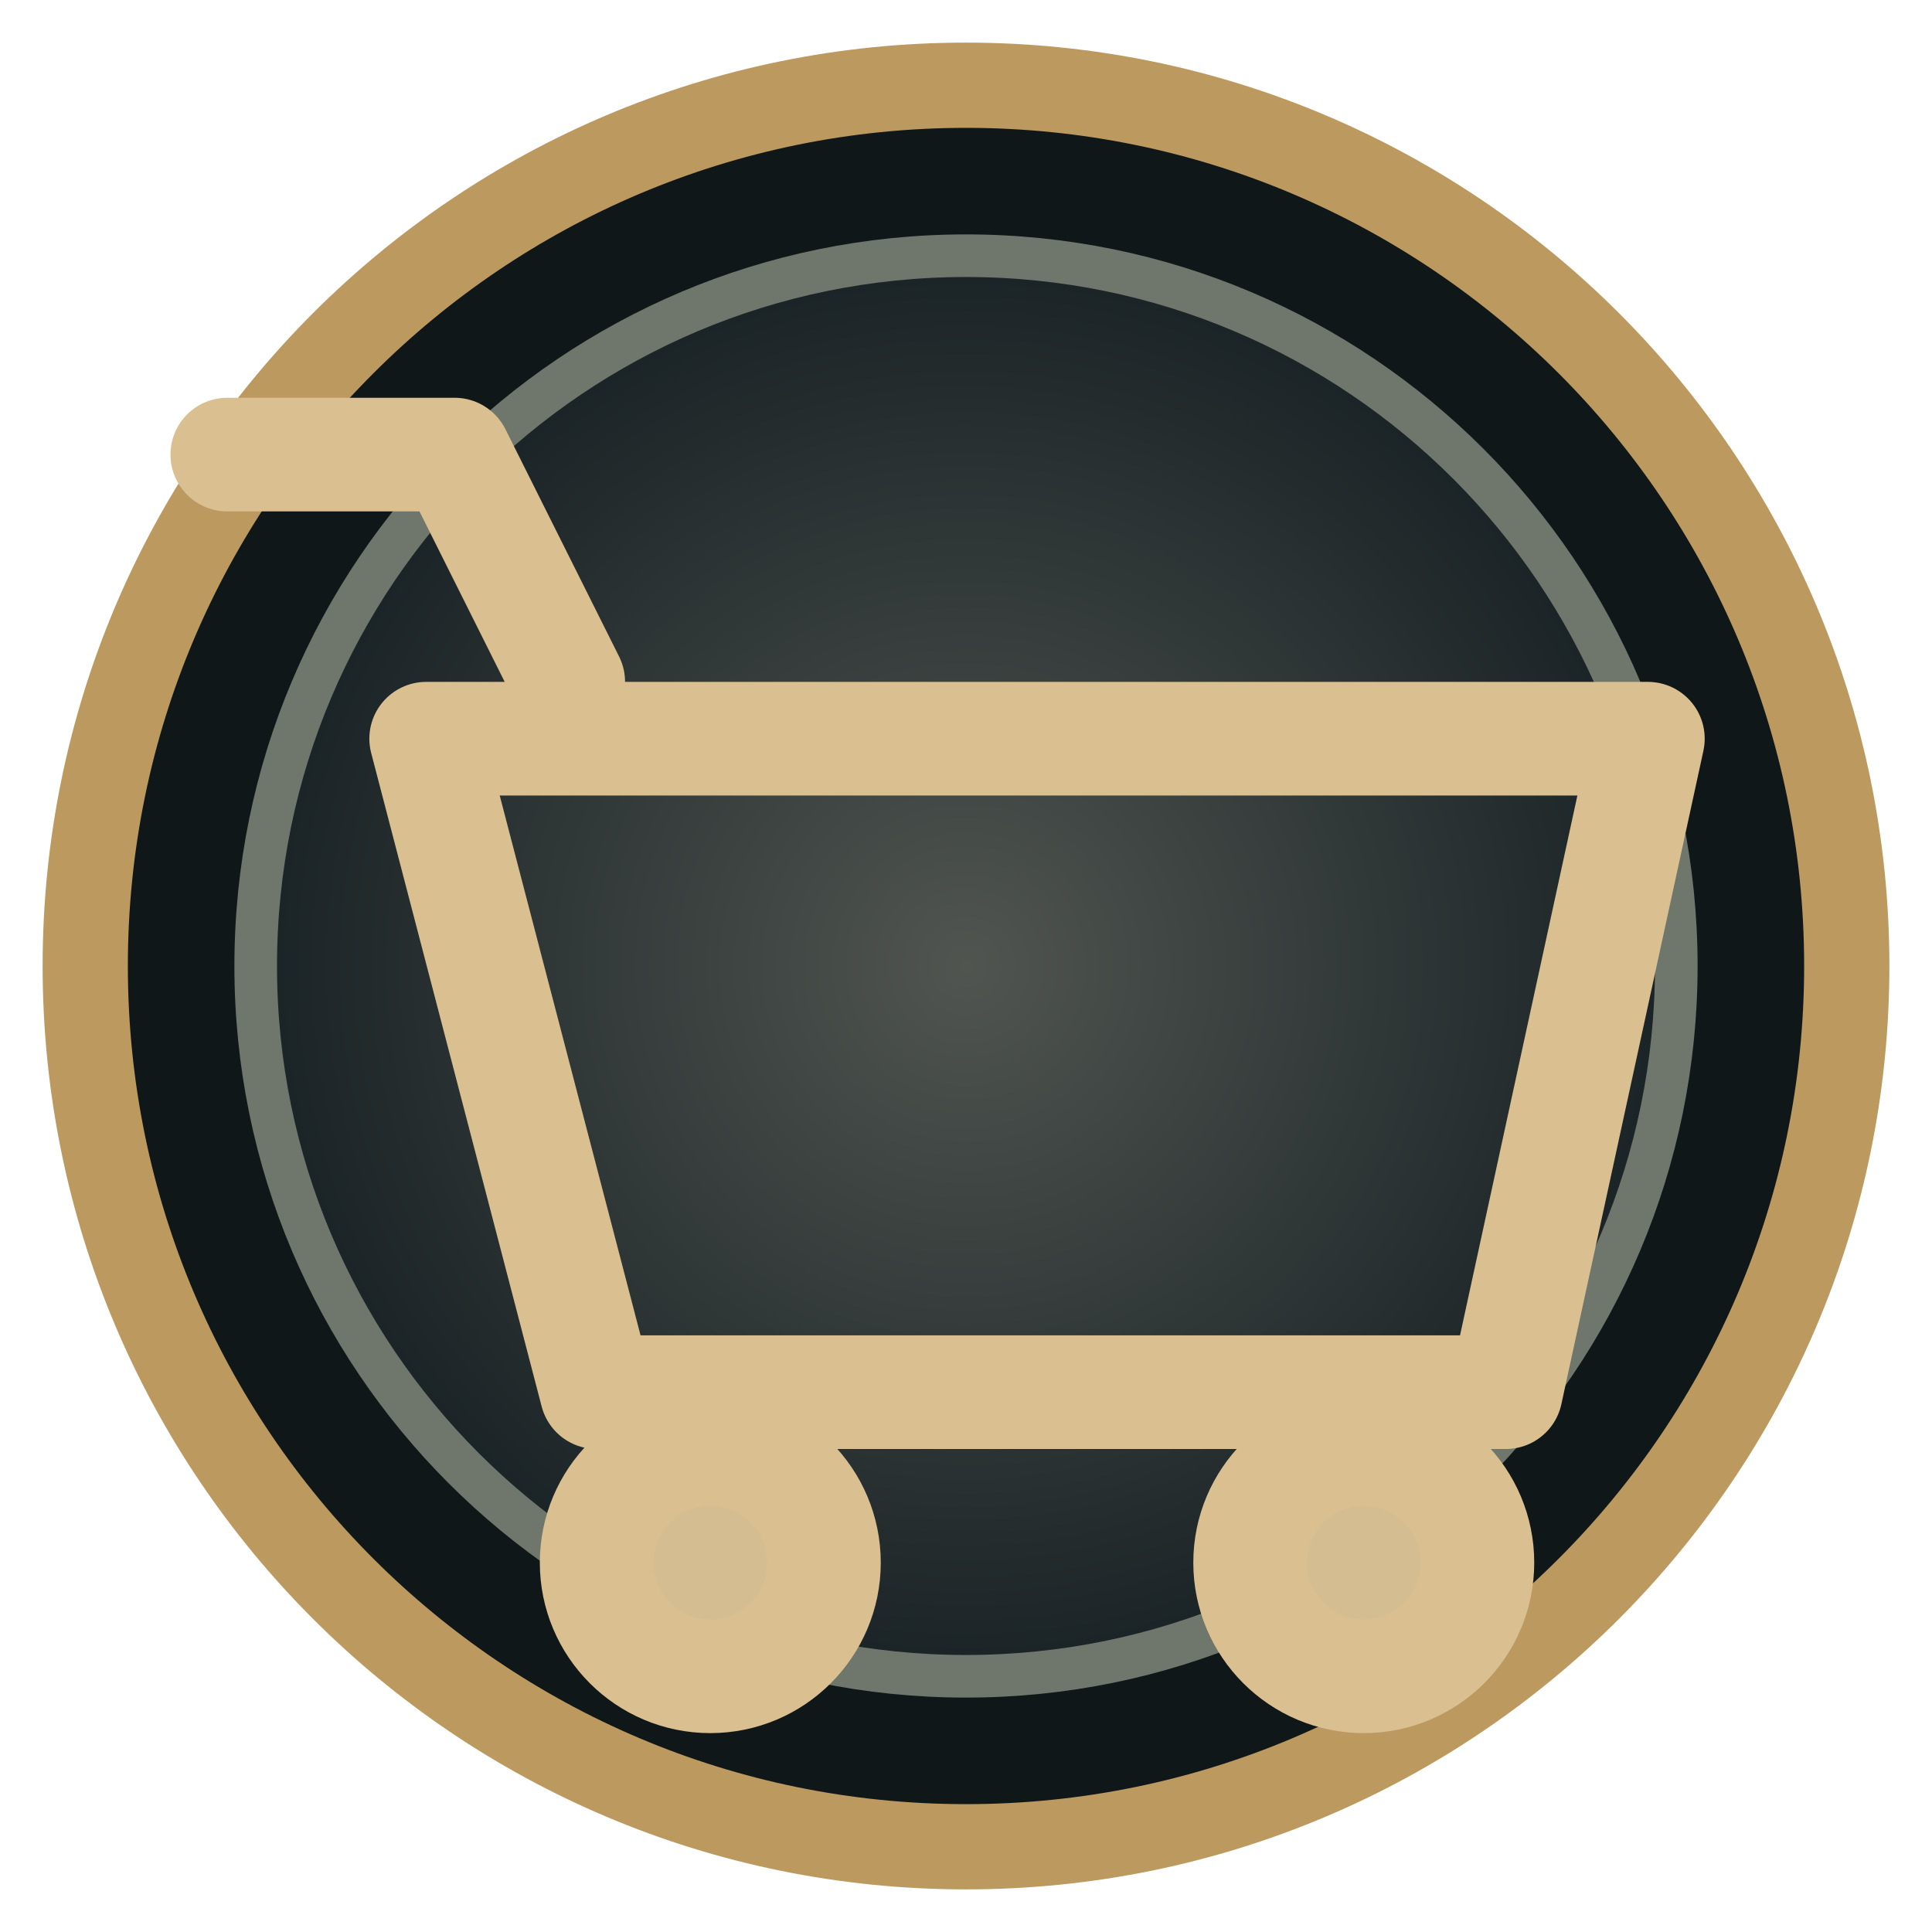
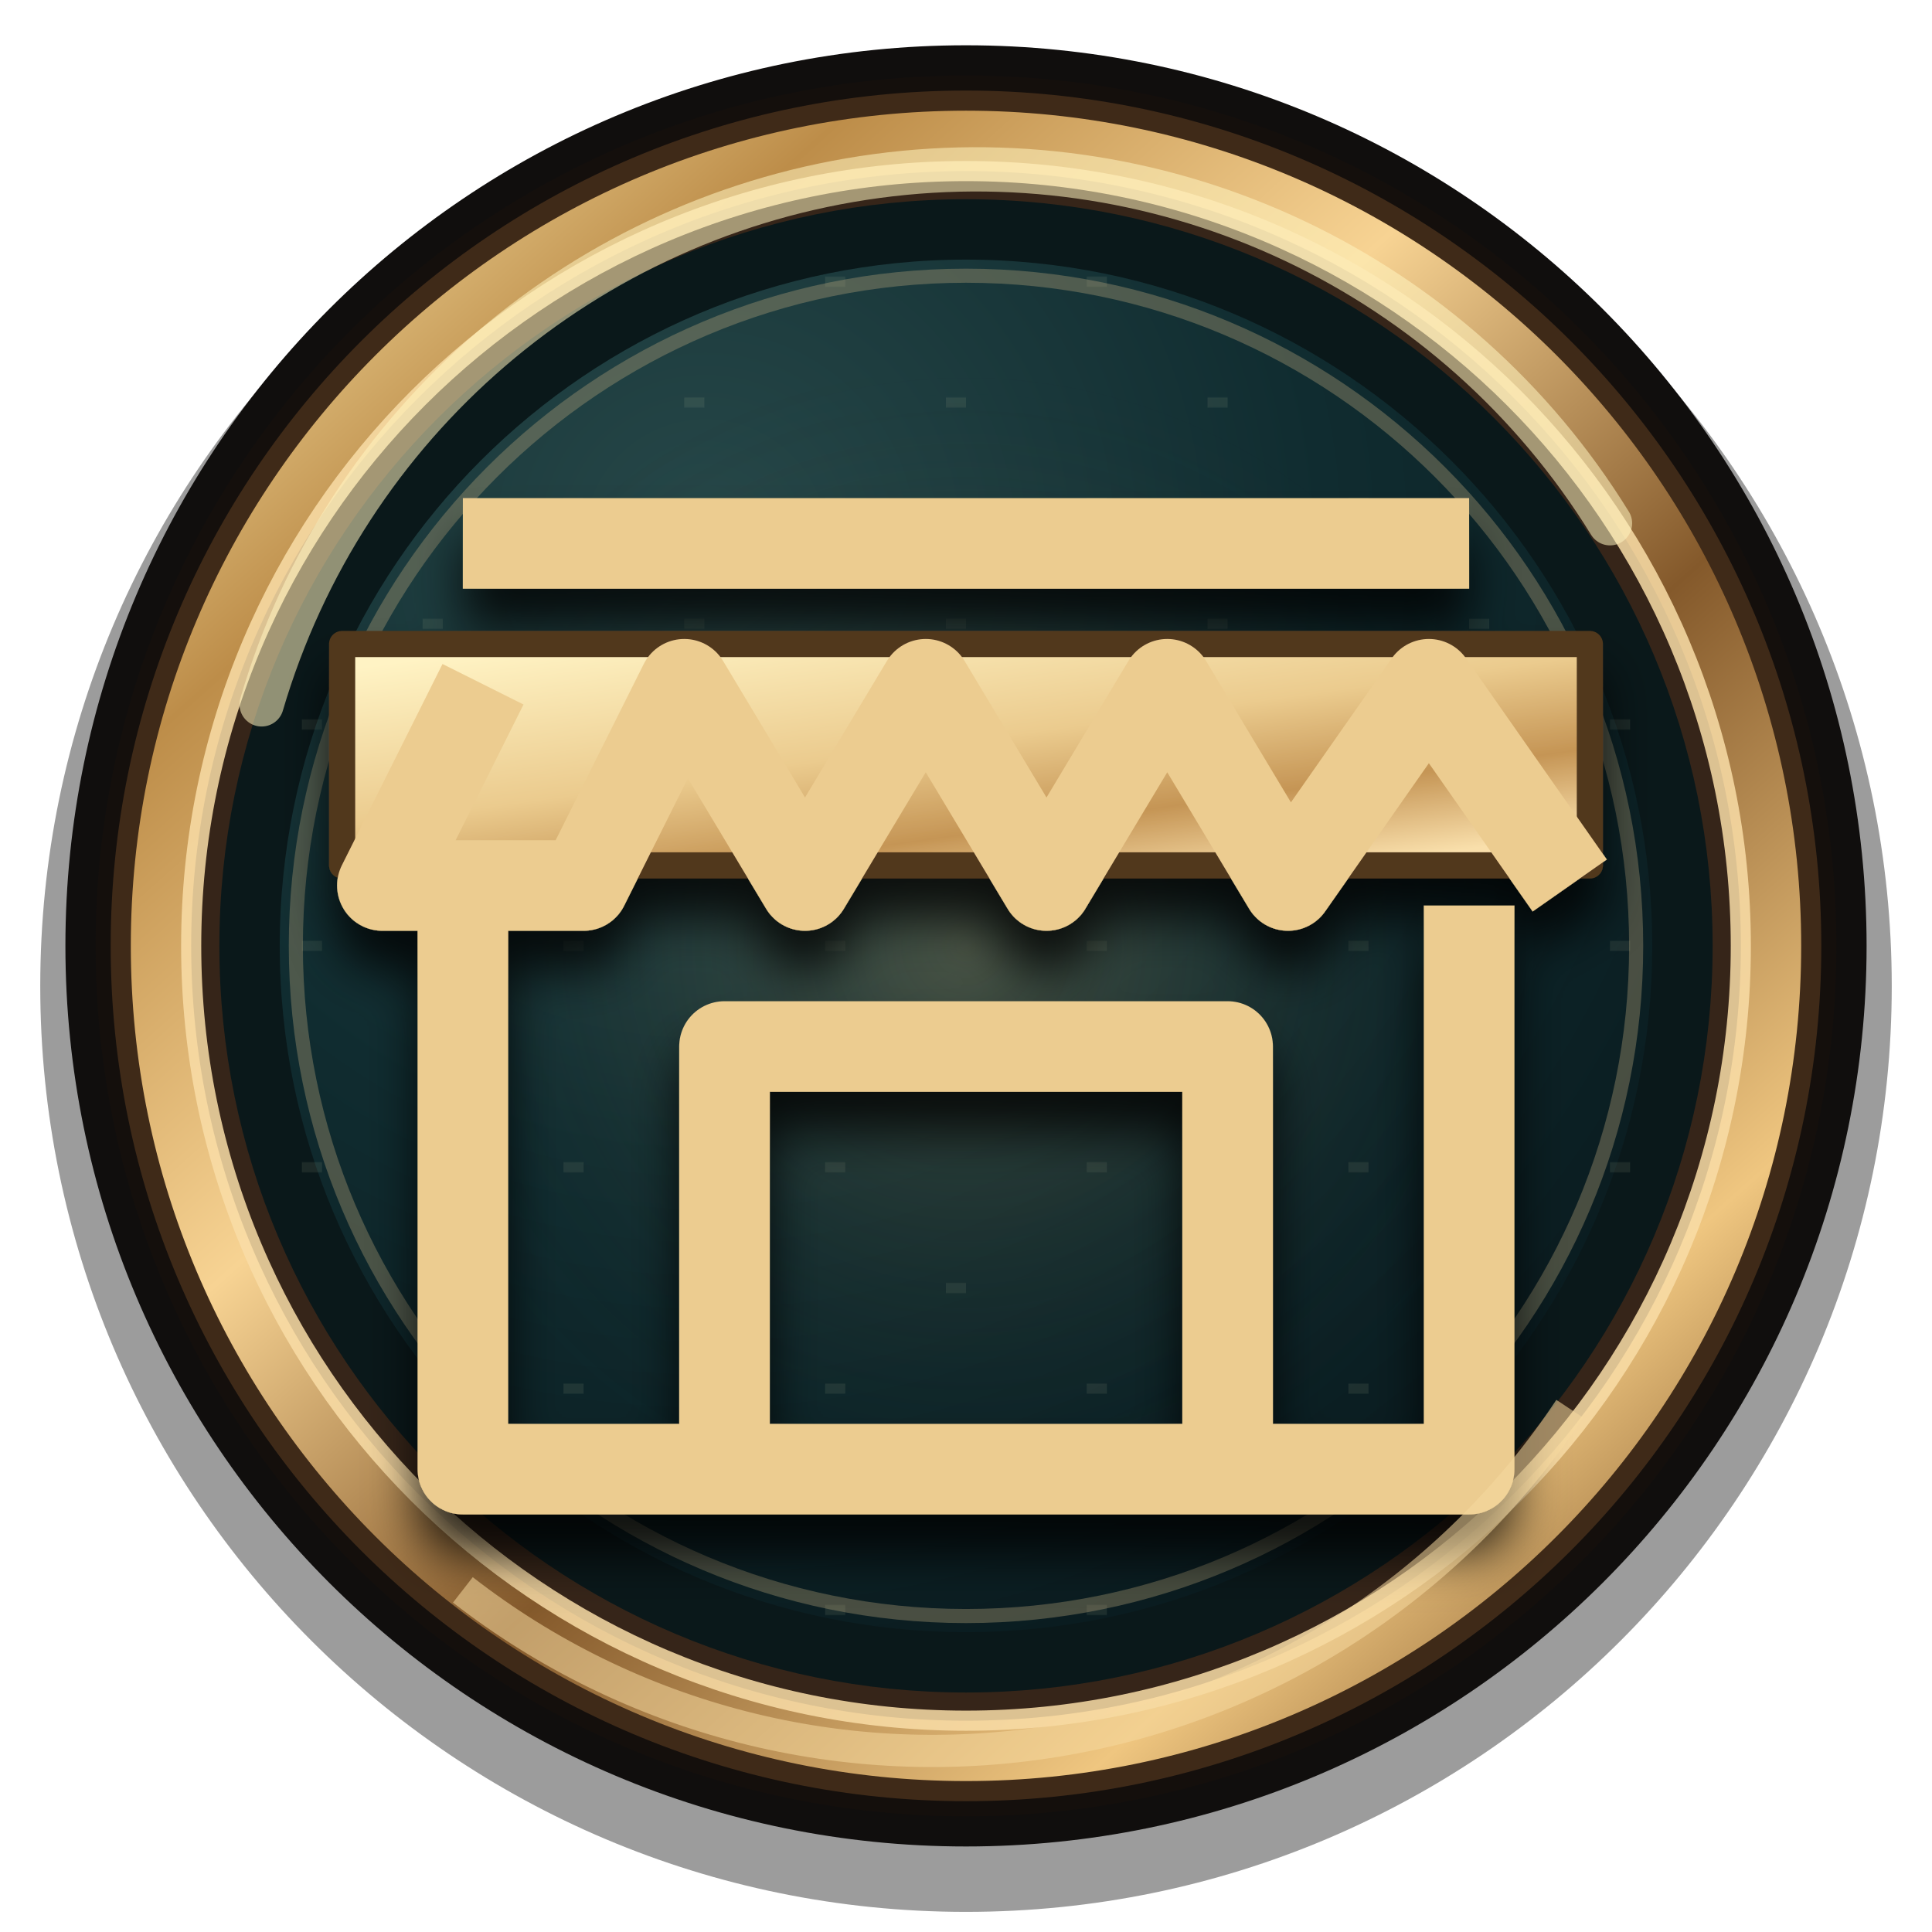
- <svg xmlns="http://www.w3.org/2000/svg" width="72" height="72" viewBox="0 0 68 68">
+ <svg xmlns="http://www.w3.org/2000/svg" viewBox="0 0 96 96" role="img" aria-label="대형 마트">
  <defs>
-     <radialGradient id="m">
-       <stop stop-color="#505550" />
-       <stop offset="1" stop-color="#1a2326" />
+     <linearGradient id="rim" x1=".09" y1=".02" x2=".94" y2=".97">
+       <stop stop-color="#f8e2a5" />
+       <stop offset=".17" stop-color="#bd8d49" />
+       <stop offset=".38" stop-color="#f7d393" />
+       <stop offset=".59" stop-color="#84592b" />
+       <stop offset=".82" stop-color="#efc680" />
+       <stop offset="1" stop-color="#71481f" />
+     </linearGradient>
+     <radialGradient id="enamel" cx=".32" cy=".22" r=".93">
+       <stop stop-color="#274849" />
+       <stop offset=".46" stop-color="#102c30" />
+       <stop offset="1" stop-color="#08161a" />
    </radialGradient>
+     <linearGradient id="goldGlyph" x1=".08" y1=".05" x2=".81" y2="1">
+       <stop stop-color="#fff3c4" />
+       <stop offset=".47" stop-color="#ebcb8e" />
+       <stop offset=".75" stop-color="#c59555" />
+       <stop offset="1" stop-color="#f9dfab" />
+     </linearGradient>
+     <radialGradient id="glow">
+       <stop stop-color="#cda76b" stop-opacity=".28" />
+       <stop offset="1" stop-color="#102c30" stop-opacity="0" />
+     </radialGradient>
+     <filter id="shadow" x="-20%" y="-20%" width="140%" height="145%">
+       <feDropShadow dx="0" dy="2" stdDeviation="1.2" flood-color="#000" flood-opacity=".8" />
+     </filter>
+     <pattern id="grain" width="13" height="11" patternUnits="userSpaceOnUse">
+       <path d="M2 3h1M8 9h1" stroke="#b8c1a0" stroke-opacity=".11" stroke-width=".5" />
+     </pattern>
  </defs>
-   <circle cx="34" cy="34" r="31" fill="#101719" stroke="#bc995f" stroke-width="3" />
-   <circle cx="34" cy="34" r="25" fill="url(#m)" stroke="#6f766c" stroke-width="1.5" />
-   <g transform="translate(0 -1)" fill="#d4be91" stroke="#dabf91" stroke-linejoin="round" stroke-width="4" stroke-linecap="round">
-     <path d="M15 27h43l-5 23H21Z M20 25l-4-8H8" fill="none" />
-     <circle cx="25" cy="56" r="4" />
-     <circle cx="48" cy="56" r="4" />
+   <circle cx="48" cy="49" r="46" fill="#000" opacity=".39" />
+   <circle cx="48" cy="47" r="44" fill="#140f0c" stroke="#100e0d" stroke-width="1.5" />
+   <circle cx="48" cy="47" r="42" fill="url(#rim)" stroke="#3f2a18" stroke-width="1" />
+   <circle cx="48" cy="47" r="38.5" fill="#362519" stroke="#f9dda7" stroke-opacity=".85" stroke-width="1" />
+   <circle cx="48" cy="47" r="35.6" fill="url(#enamel)" stroke="#0a181a" stroke-width="3" />
+   <circle cx="48" cy="47" r="35" fill="url(#grain)" />
+   <circle cx="48" cy="47" r="33.3" fill="none" stroke="#b9a47c" stroke-opacity=".36" stroke-width=".7" />
+   <circle cx="48" cy="47" r="29" fill="url(#glow)" />
+   <g filter="url(#shadow)" fill="url(#goldGlyph)" stroke="#51371f" stroke-width="1.3" stroke-linejoin="round">
+     <path d="M17 32h62v11H17Z" />
+     <path d="M23 45v28h50V45M36 73V52h25v21" fill="none" stroke="#eccc90" stroke-width="4.5" />
+     <path d="M23 27h50M24 34l-5 10h10l5-10 6 10 6-10 6 10 6-10 6 10 7-10 7 10" fill="none" stroke="#eccc90" stroke-width="4.5" stroke-linejoin="round" />
  </g>
+   <path d="M13 35 A37 37 0 0 1 80 26" fill="none" stroke="#fff4bf" stroke-opacity=".55" stroke-width="2.2" stroke-linecap="round" />
+   <path d="M78 70 A38 38 0 0 1 23 79" fill="none" stroke="#f6d89e" stroke-opacity=".55" stroke-width="1.6" />
</svg>
